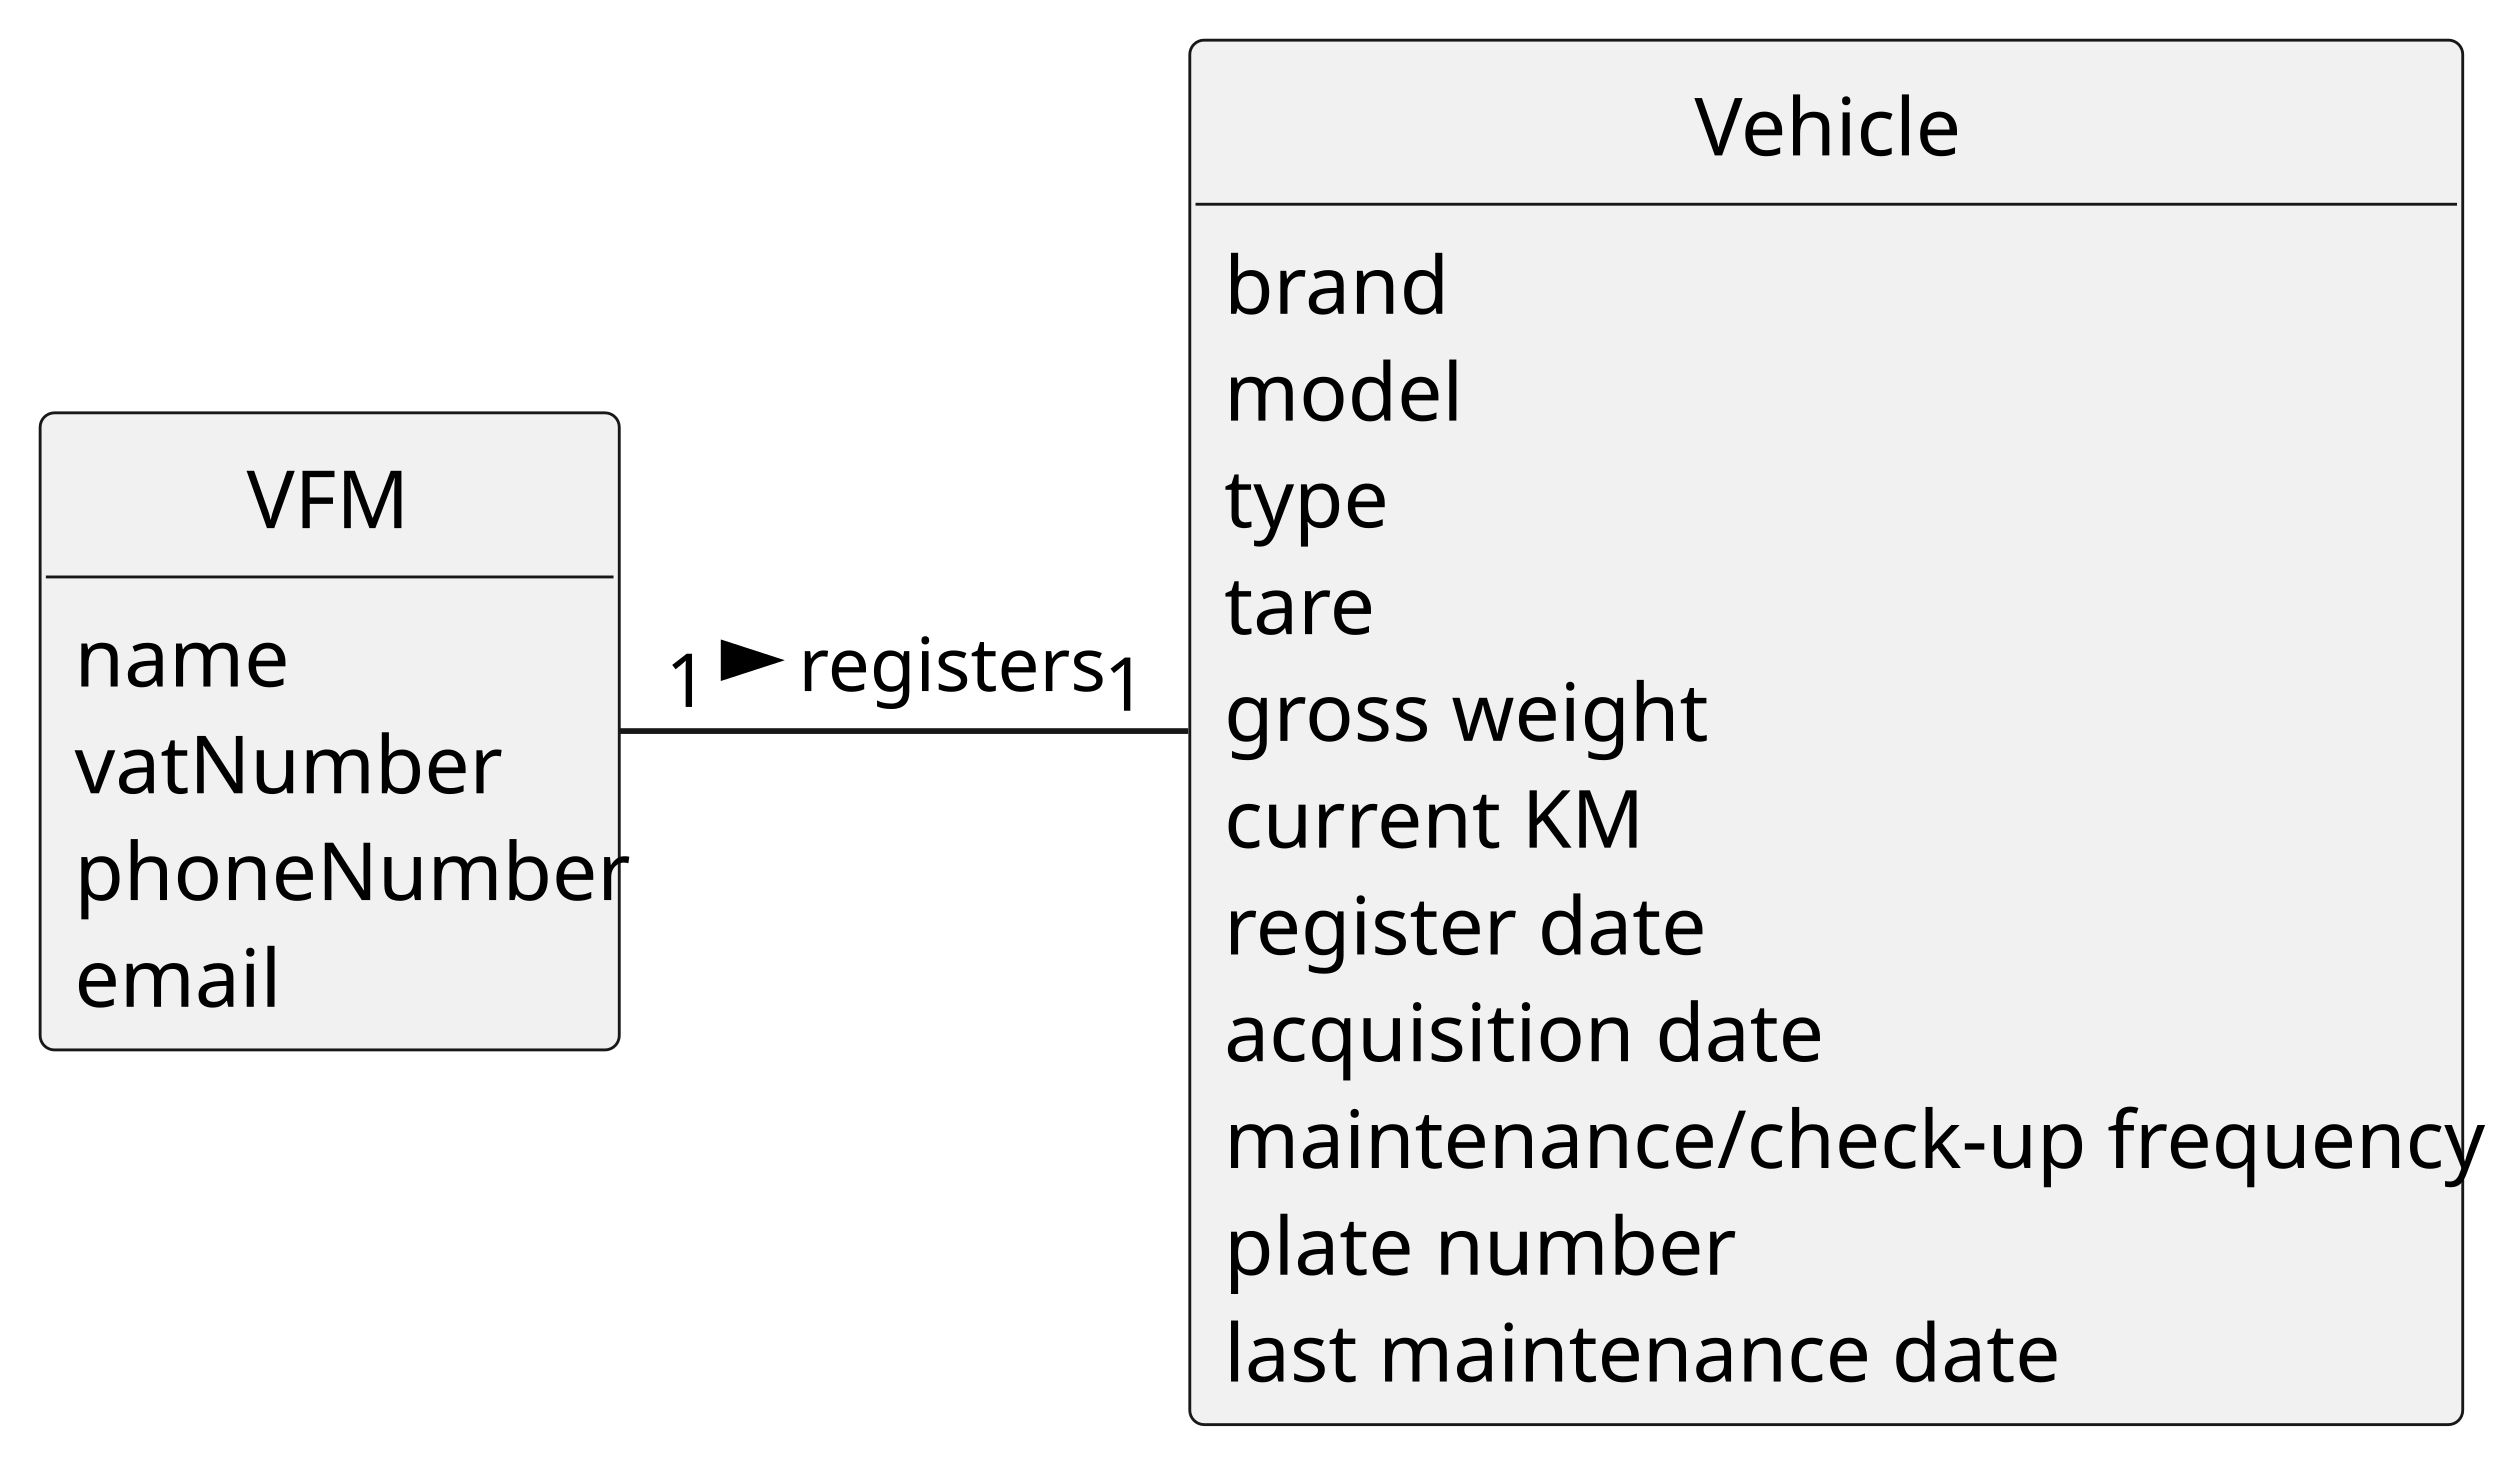
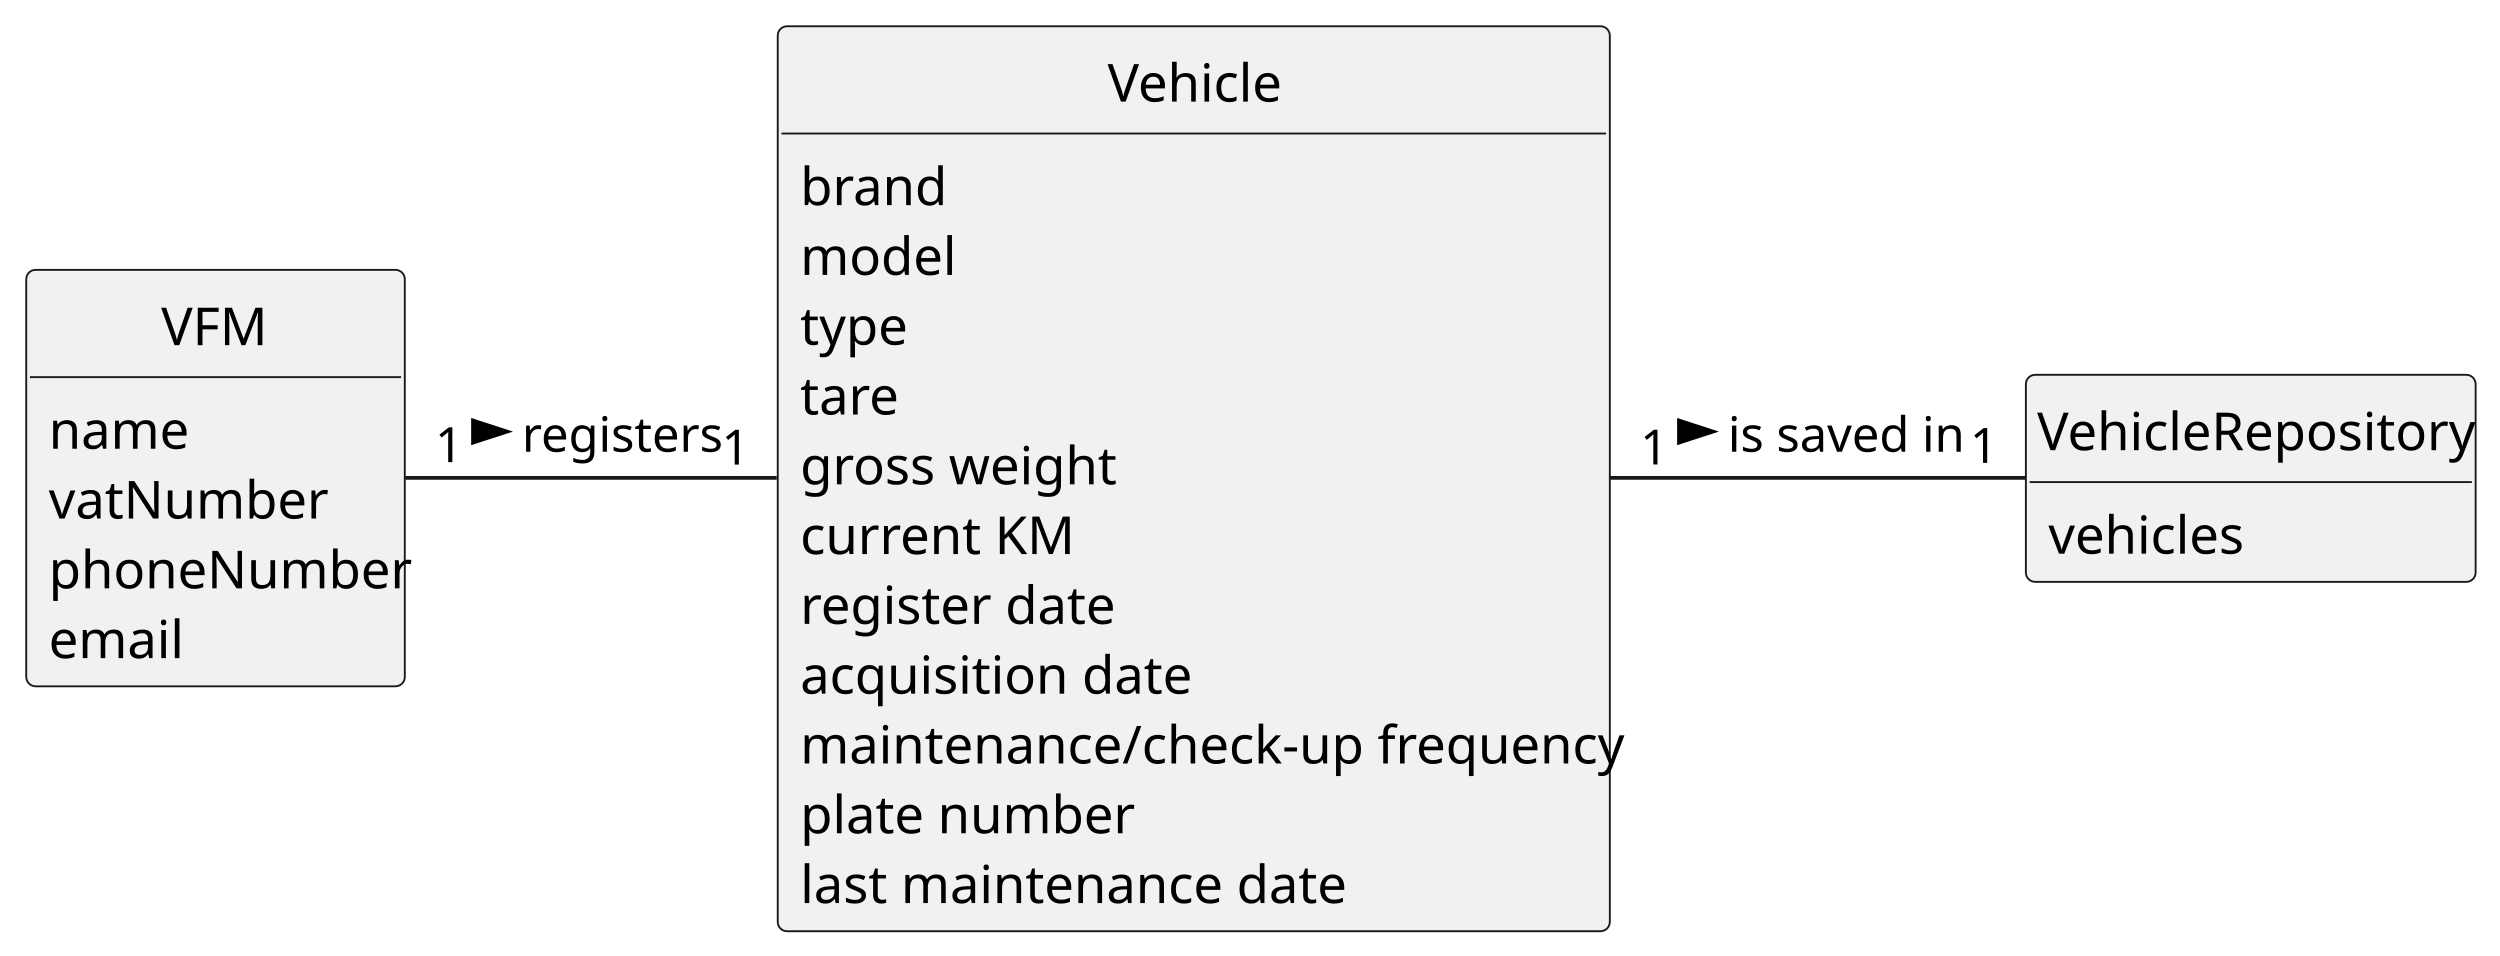
- <svg xmlns="http://www.w3.org/2000/svg" contentStyleType="text/css" height="255px" preserveAspectRatio="none" style="width:436px;height:255px;background:#FFFFFF;" version="1.1" viewBox="0 0 436 255" width="436px" zoomAndPan="magnify">
+ <svg xmlns="http://www.w3.org/2000/svg" contentStyleType="text/css" height="255px" preserveAspectRatio="none" style="width:667px;height:255px;background:#FFFFFF;" version="1.1" viewBox="0 0 667 255" width="667px" zoomAndPan="magnify">
  <defs />
  <g>
    <g id="elem_VFM">
      <rect codeLine="18" fill="#F1F1F1" height="111.106" id="VFM" rx="2.5" ry="2.5" style="stroke:#181818;stroke-width:0.5;" width="101" x="7" y="72" />
      <text fill="#000000" font-family="sans-serif" font-size="14" lengthAdjust="spacing" textLength="29" x="43" y="92.107">VFM</text>
      <line style="stroke:#181818;stroke-width:0.5;" x1="8" x2="107" y1="100.621" y2="100.621" />
      <text fill="#000000" font-family="sans-serif" font-size="14" lengthAdjust="spacing" textLength="35" x="13" y="119.728">name</text>
      <text fill="#000000" font-family="sans-serif" font-size="14" lengthAdjust="spacing" textLength="68" x="13" y="138.35">vatNumber</text>
      <text fill="#000000" font-family="sans-serif" font-size="14" lengthAdjust="spacing" textLength="89" x="13" y="156.971">phoneNumber</text>
      <text fill="#000000" font-family="sans-serif" font-size="14" lengthAdjust="spacing" textLength="33" x="13" y="175.592">email</text>
    </g>
    <g id="elem_Vehicle">
      <rect codeLine="25" fill="#F1F1F1" height="241.453" id="Vehicle" rx="2.5" ry="2.5" style="stroke:#181818;stroke-width:0.5;" width="222" x="207.5" y="7" />
      <text fill="#000000" font-family="sans-serif" font-size="14" lengthAdjust="spacing" textLength="46" x="295.5" y="27.107">Vehicle</text>
      <line style="stroke:#181818;stroke-width:0.5;" x1="208.5" x2="428.5" y1="35.621" y2="35.621" />
      <text fill="#000000" font-family="sans-serif" font-size="14" lengthAdjust="spacing" textLength="37" x="213.5" y="54.728">brand</text>
      <text fill="#000000" font-family="sans-serif" font-size="14" lengthAdjust="spacing" textLength="38" x="213.5" y="73.35">model</text>
      <text fill="#000000" font-family="sans-serif" font-size="14" lengthAdjust="spacing" textLength="27" x="213.5" y="91.971">type</text>
      <text fill="#000000" font-family="sans-serif" font-size="14" lengthAdjust="spacing" textLength="25" x="213.5" y="110.592">tare</text>
      <text fill="#000000" font-family="sans-serif" font-size="14" lengthAdjust="spacing" textLength="79" x="213.5" y="129.213">gross weight</text>
      <text fill="#000000" font-family="sans-serif" font-size="14" lengthAdjust="spacing" textLength="69" x="213.5" y="147.834">current KM</text>
      <text fill="#000000" font-family="sans-serif" font-size="14" lengthAdjust="spacing" textLength="80" x="213.5" y="166.455">register date</text>
      <text fill="#000000" font-family="sans-serif" font-size="14" lengthAdjust="spacing" textLength="99" x="213.5" y="185.076">acquisition date</text>
      <text fill="#000000" font-family="sans-serif" font-size="14" lengthAdjust="spacing" textLength="210" x="213.5" y="203.697">maintenance/check-up frequency</text>
      <text fill="#000000" font-family="sans-serif" font-size="14" lengthAdjust="spacing" textLength="83" x="213.5" y="222.318">plate number</text>
      <text fill="#000000" font-family="sans-serif" font-size="14" lengthAdjust="spacing" textLength="139" x="213.5" y="240.94">last maintenance date</text>
    </g>
+     <g id="elem_VehicleRepository">
+       <rect codeLine="39" fill="#F1F1F1" height="55.242" id="VehicleRepository" rx="2.5" ry="2.5" style="stroke:#181818;stroke-width:0.5;" width="120" x="540.5" y="100" />
+       <text fill="#000000" font-family="sans-serif" font-size="14" lengthAdjust="spacing" textLength="114" x="543.5" y="120.107">VehicleRepository</text>
+       <line style="stroke:#181818;stroke-width:0.5;" x1="541.5" x2="659.5" y1="128.621" y2="128.621" />
+       <text fill="#000000" font-family="sans-serif" font-size="14" lengthAdjust="spacing" textLength="51" x="546.5" y="147.728">vehicles</text>
+     </g>
    <g id="link_VFM_Vehicle">
-       <path codeLine="39" d="M108.13,127.5 C136.37,127.5 172.72,127.5 207.23,127.5 " fill="none" id="VFM-Vehicle" style="stroke:#181818;stroke-width:1.0;" />
+       <path codeLine="43" d="M108.13,127.5 C136.37,127.5 172.72,127.5 207.23,127.5 " fill="none" id="VFM-Vehicle" style="stroke:#181818;stroke-width:1.0;" />
      <polygon fill="#000000" points="135.25,115.145,126.205,112.207,126.205,118.084,135.25,115.145" style="stroke:#000000;stroke-width:1.0;" />
      <text fill="#000000" font-family="sans-serif" font-size="13" lengthAdjust="spacing" textLength="50" x="139.25" y="120.528">registers</text>
      <text fill="#000000" font-family="sans-serif" font-size="13" lengthAdjust="spacing" textLength="7" x="116.08" y="123.293">1</text>
      <text fill="#000000" font-family="sans-serif" font-size="13" lengthAdjust="spacing" textLength="7" x="192.519" y="123.952">1</text>
    </g>
+     <g id="link_Vehicle_VehicleRepository">
+       <path codeLine="44" d="M429.55,127.5 C467.31,127.5 508.08,127.5 540.33,127.5 " fill="none" id="Vehicle-VehicleRepository" style="stroke:#181818;stroke-width:1.0;" />
+       <polygon fill="#000000" points="457,115.145,447.955,112.207,447.955,118.084,457,115.145" style="stroke:#000000;stroke-width:1.0;" />
+       <text fill="#000000" font-family="sans-serif" font-size="13" lengthAdjust="spacing" textLength="61" x="461" y="120.528">is saved in</text>
+       <text fill="#000000" font-family="sans-serif" font-size="13" lengthAdjust="spacing" textLength="7" x="437.604" y="123.925">1</text>
+       <text fill="#000000" font-family="sans-serif" font-size="13" lengthAdjust="spacing" textLength="7" x="525.57" y="123.495">1</text>
+     </g>
  </g>
</svg>
